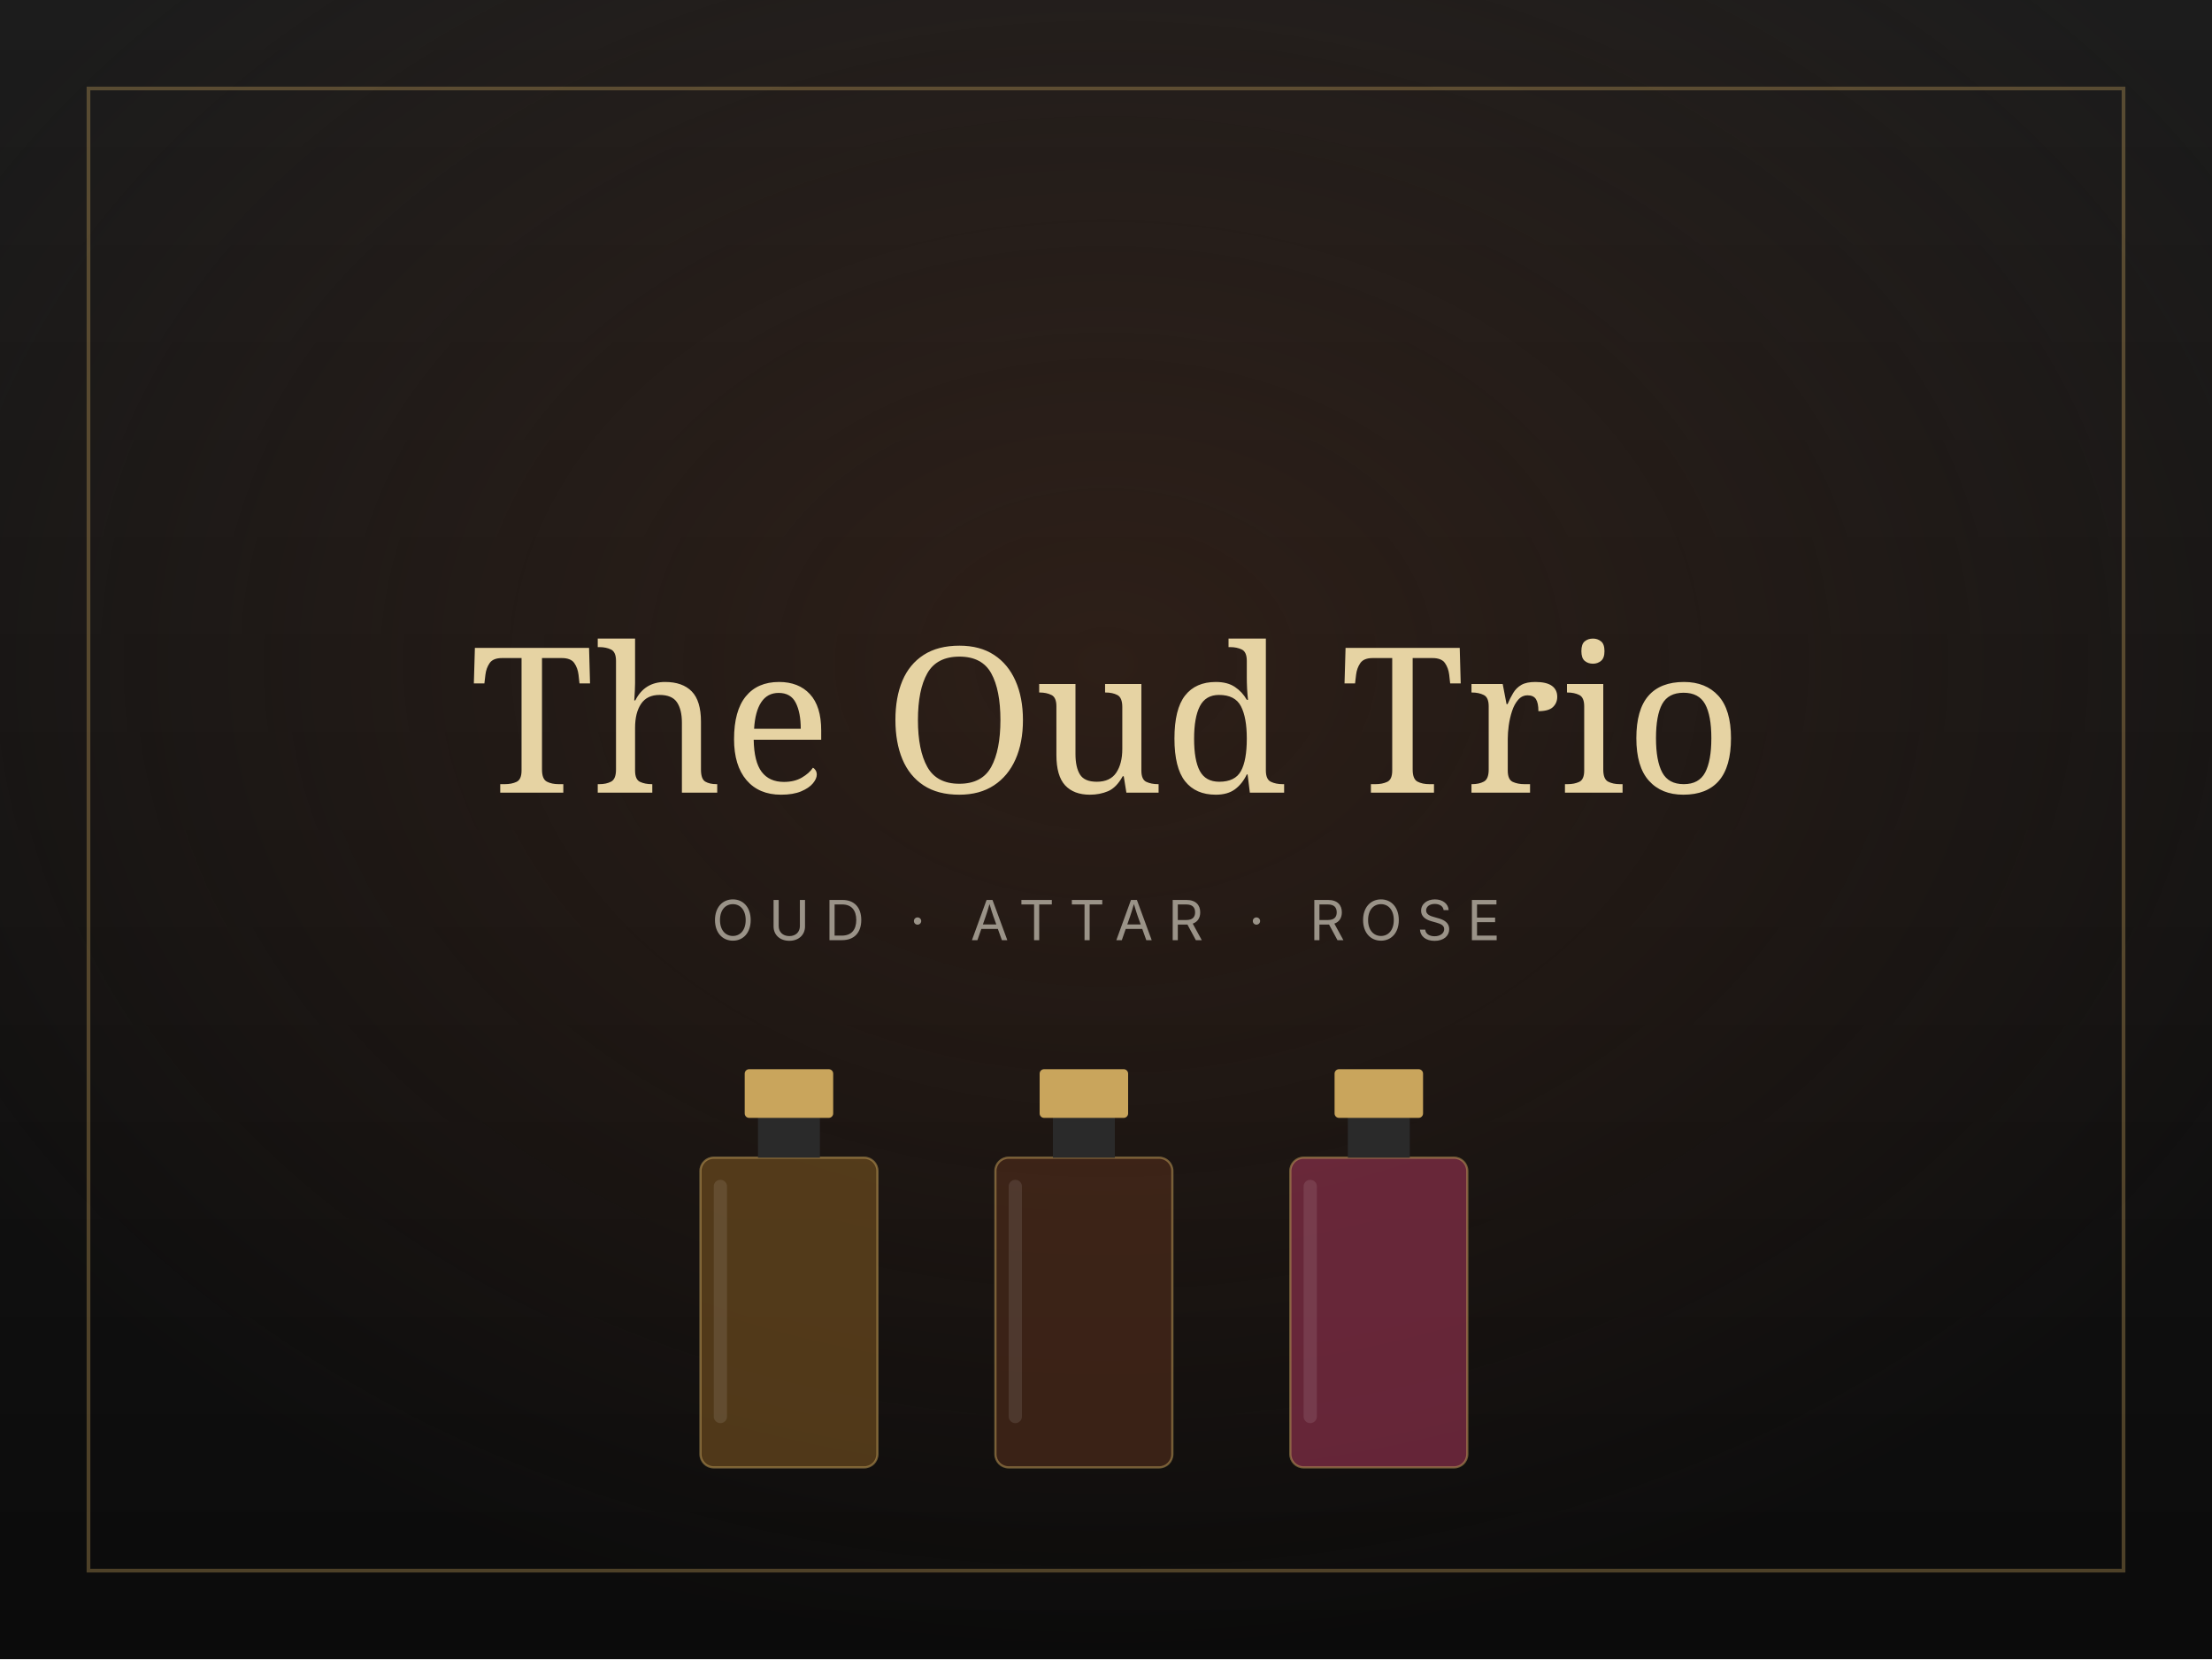
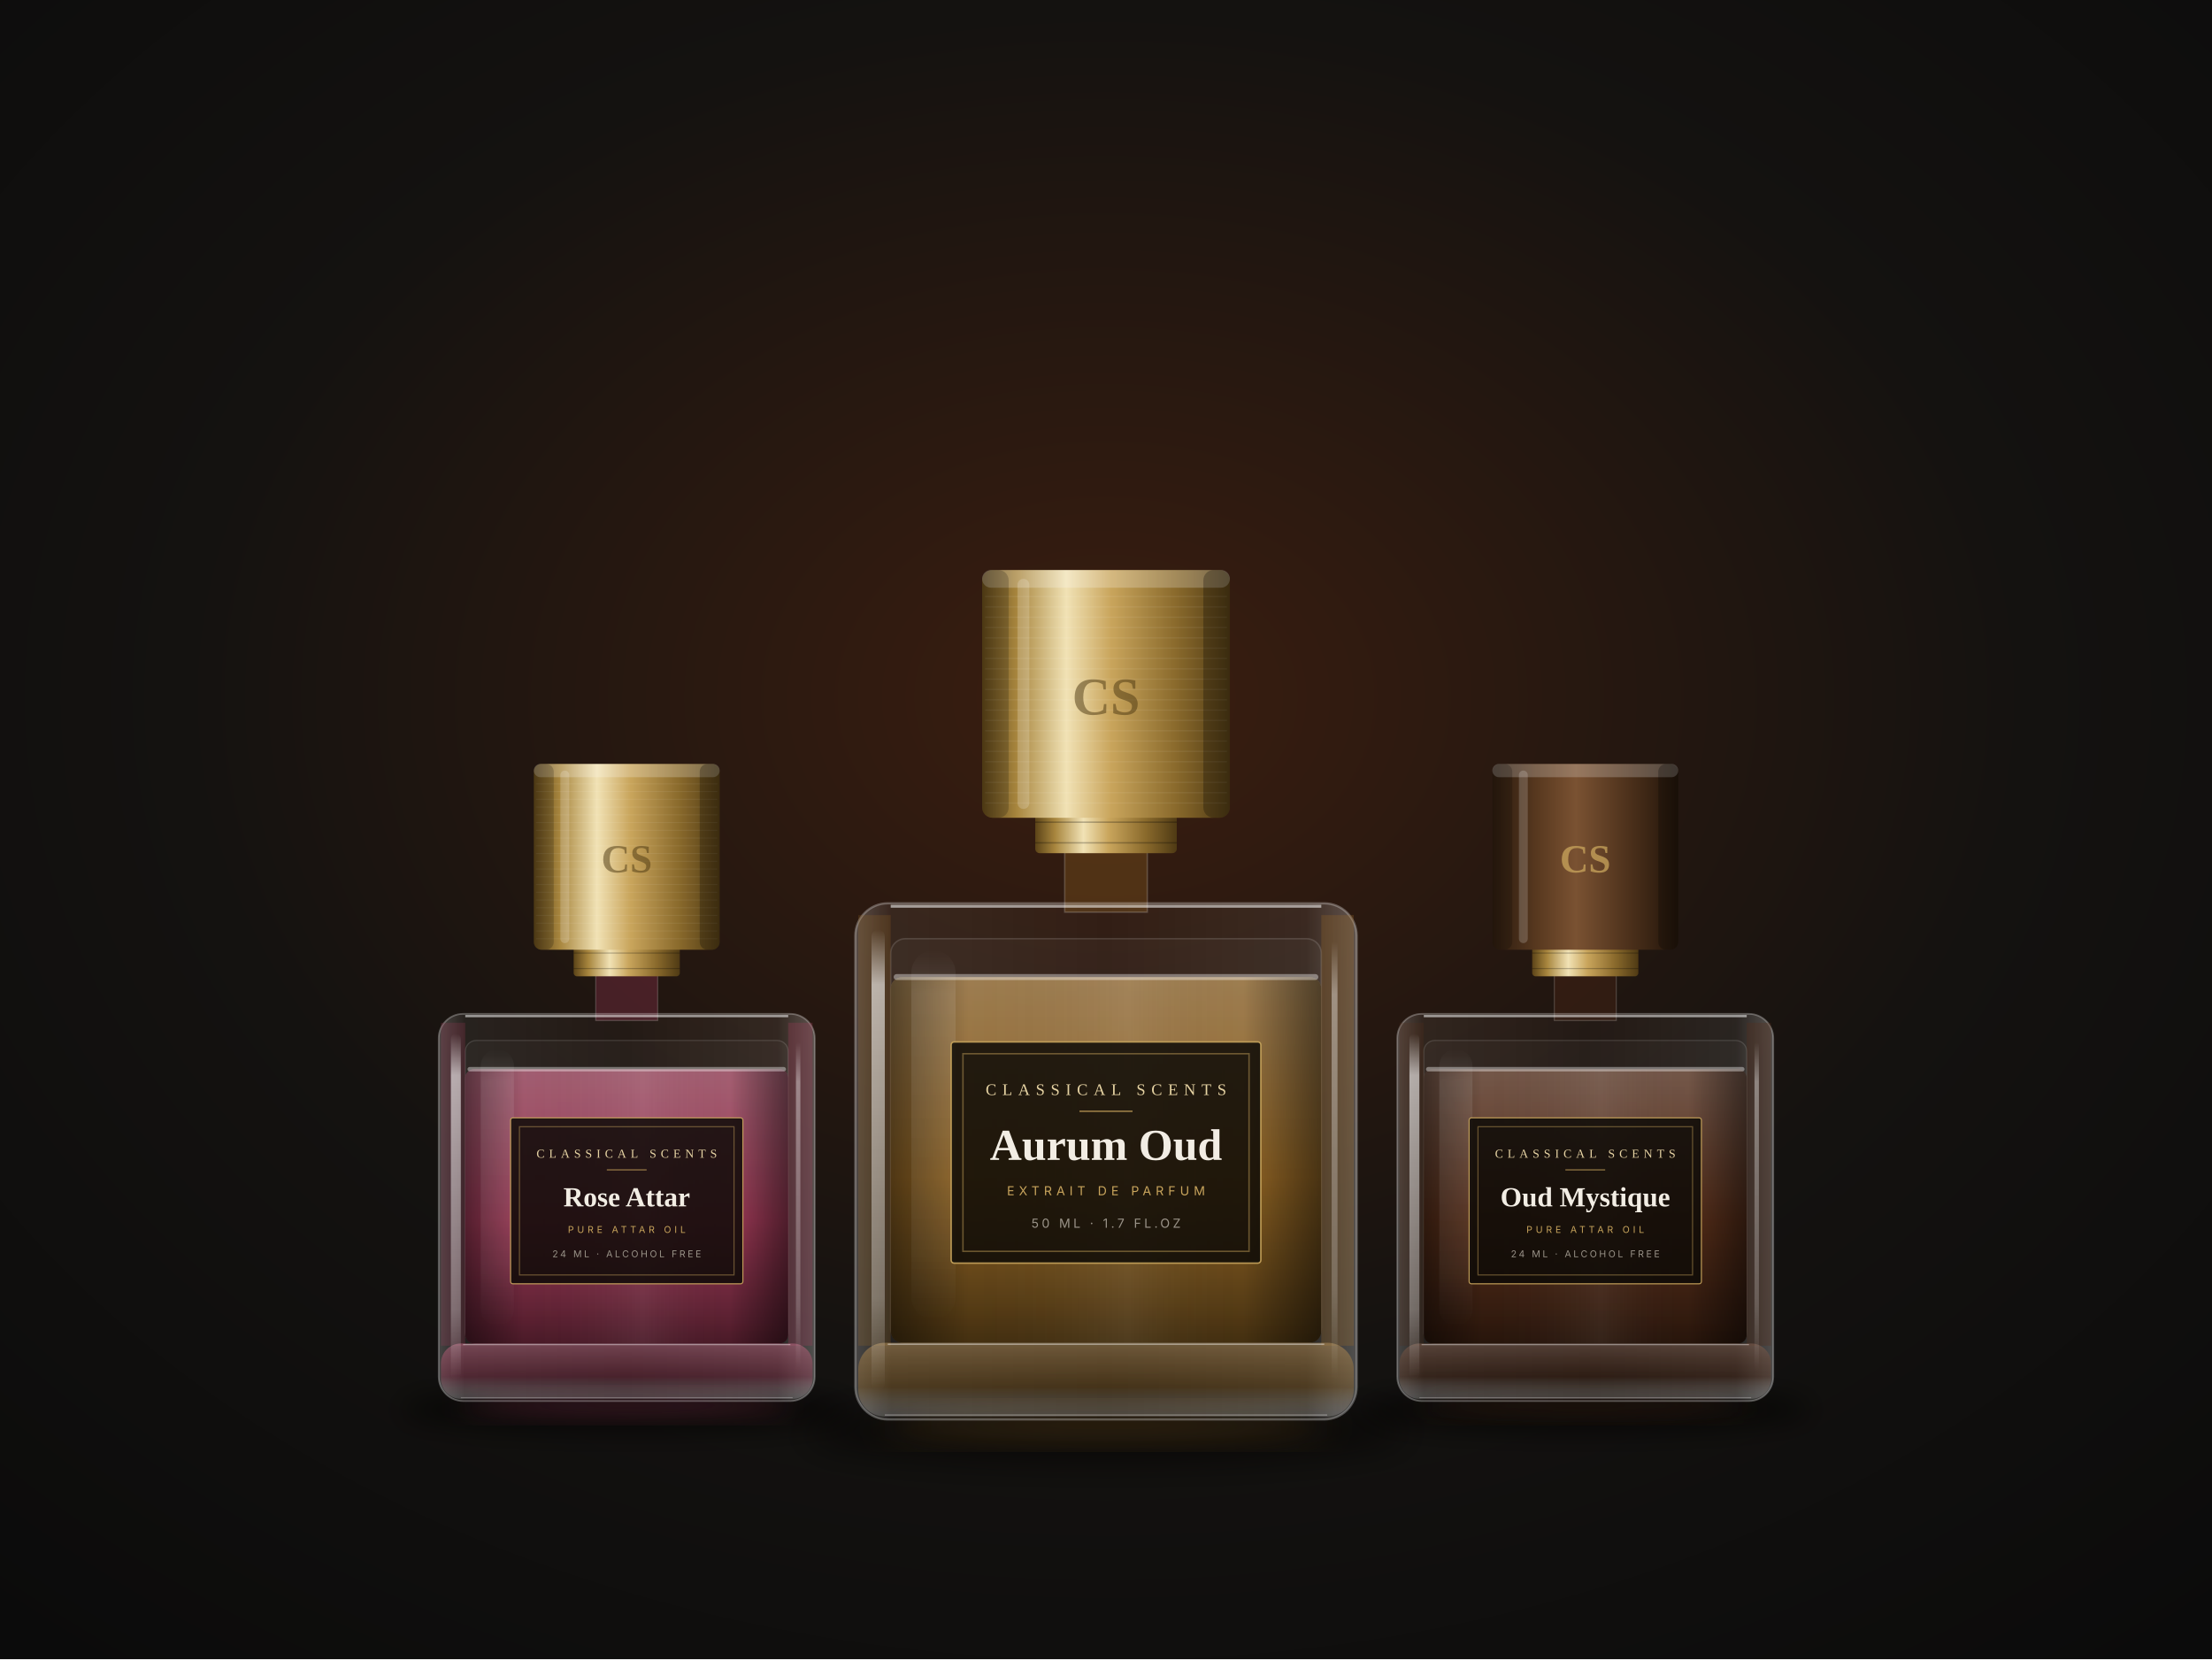
- <svg xmlns="http://www.w3.org/2000/svg" width="600" height="450" viewBox="0 0 600 450" role="img" aria-label="Oud trio set">
+ <svg xmlns="http://www.w3.org/2000/svg" width="600" height="450" viewBox="0 0 600 450" role="img" aria-label="The Oud Trio">
  <defs>
-     <linearGradient id="bg" x1="0" y1="0" x2="0" y2="1">
-       <stop offset="0" stop-color="#1C1C1C" />
+     <radialGradient id="g38" cx=".5" cy=".42" r=".75">
+       <stop offset="0" stop-color="#3b1e10" />
+       <stop offset=".55" stop-color="#141210" />
      <stop offset="1" stop-color="#0B0B0B" />
-     </linearGradient>
-     <radialGradient id="t" cx=".5" cy=".4" r=".6">
-       <stop offset="0" stop-color="#4a2a1a" stop-opacity=".45" />
-       <stop offset="1" stop-color="#4a2a1a" stop-opacity="0" />
    </radialGradient>
  </defs>
-   <rect width="600" height="450" fill="url(#bg)" />
-   <rect width="600" height="450" fill="url(#t)" />
-   <rect x="24" y="24" width="552" height="402" fill="none" stroke="#C9A55C" stroke-opacity=".35" />
-   <g transform="translate(190 290) scale(0.6)">
-     <rect x="0" y="40" width="80" height="140" rx="6" fill="#6b4a1e" fill-opacity=".7" stroke="#C9A55C" stroke-opacity=".5" />
-     <rect x="26" y="20" width="28" height="20" fill="#2A2A2A" />
-     <rect x="20" y="0" width="40" height="22" rx="2" fill="#C9A55C" />
-     <rect x="6" y="50" width="6" height="110" rx="3" fill="#fff" opacity=".1" />
+   <rect width="600" height="450" fill="url(#g38)" />
+   <g transform="translate(50 163.4) scale(0.3)">
+     <defs>
+       <linearGradient id="q39gl" x1="0" x2="1">
+         <stop offset="0" stop-color="#fff" stop-opacity=".22" />
+         <stop offset=".07" stop-color="#fff" stop-opacity=".06" />
+         <stop offset=".5" stop-color="#fff" stop-opacity=".02" />
+         <stop offset=".9" stop-color="#fff" stop-opacity=".07" />
+         <stop offset="1" stop-color="#fff" stop-opacity=".26" />
+       </linearGradient>
+       <linearGradient id="q39lq" x1="0" y1="0" x2="0" y2="1">
+         <stop offset="0" stop-color="#bc6b83" stop-opacity=".82" />
+         <stop offset=".55" stop-color="#a63a5a" stop-opacity=".9" />
+         <stop offset="1" stop-color="#4b1a28" stop-opacity=".97" />
+       </linearGradient>
+       <linearGradient id="q39lh" x1="0" x2="1">
+         <stop offset="0" stop-color="#000" stop-opacity=".45" />
+         <stop offset=".18" stop-color="#000" stop-opacity="0" />
+         <stop offset=".55" stop-color="#fff" stop-opacity=".06" />
+         <stop offset=".82" stop-color="#000" stop-opacity="0" />
+         <stop offset="1" stop-color="#000" stop-opacity=".5" />
+       </linearGradient>
+       <linearGradient id="q39bs" x1="0" y1="0" x2="0" y2="1">
+         <stop offset="0" stop-color="#bc6b83" stop-opacity=".55" />
+         <stop offset=".6" stop-color="#a63a5a" stop-opacity=".35" />
+         <stop offset="1" stop-color="#fff" stop-opacity=".18" />
+       </linearGradient>
+       <linearGradient id="q39cp" x1="0" x2="1">
+         <stop offset="0" stop-color="#5c4418" />
+         <stop offset="0.14" stop-color="#a8863e" />
+         <stop offset="0.34" stop-color="#f1e2b5" />
+         <stop offset="0.52" stop-color="#c9a55c" />
+         <stop offset="0.78" stop-color="#8a6a2c" />
+         <stop offset="1" stop-color="#4f3a14" />
+       </linearGradient>
+       <linearGradient id="q39cs" x1="0" x2="1">
+         <stop offset="0" stop-color="#5c4418" />
+         <stop offset="0.14" stop-color="#a8863e" />
+         <stop offset="0.34" stop-color="#f1e2b5" />
+         <stop offset="0.52" stop-color="#c9a55c" />
+         <stop offset="0.78" stop-color="#8a6a2c" />
+         <stop offset="1" stop-color="#4f3a14" />
+       </linearGradient>
+       <linearGradient id="q39co" x1="0" x2="1">
+         <stop offset="0" stop-color="#5c4418" />
+         <stop offset="0.14" stop-color="#a8863e" />
+         <stop offset="0.34" stop-color="#f1e2b5" />
+         <stop offset="0.52" stop-color="#c9a55c" />
+         <stop offset="0.78" stop-color="#8a6a2c" />
+         <stop offset="1" stop-color="#4f3a14" />
+       </linearGradient>
+       <linearGradient id="q39sp" x1="0" y1="0" x2="0" y2="1">
+         <stop offset="0" stop-color="#fff" stop-opacity="0" />
+         <stop offset=".12" stop-color="#fff" stop-opacity=".7" />
+         <stop offset=".8" stop-color="#fff" stop-opacity=".35" />
+         <stop offset="1" stop-color="#fff" stop-opacity="0" />
+       </linearGradient>
+       <linearGradient id="q39sw" x1="0" x2="1">
+         <stop offset="0" stop-color="#fff" stop-opacity="0" />
+         <stop offset=".5" stop-color="#fff" stop-opacity=".22" />
+         <stop offset="1" stop-color="#fff" stop-opacity="0" />
+       </linearGradient>
+       <filter id="q39bl" x="-50%" y="-50%" width="200%" height="200%">
+         <feGaussianBlur stdDeviation="12" />
+       </filter>
+       <clipPath id="q39clip">
+         <rect x="230" y="372" width="340" height="350" rx="22" />
+       </clipPath>
+     </defs>
+     <ellipse cx="400" cy="730" rx="205" ry="20" fill="#000" opacity=".55" filter="url(#q39bl)" />
+     <ellipse cx="400" cy="726" rx="150" ry="9" fill="#a63a5a" opacity=".35" filter="url(#q39bl)" />
+     <rect x="372" y="330" width="56" height="48" fill="#a63a5a" fill-opacity=".3" stroke="#fff" stroke-opacity=".18" />
+     <rect x="230" y="372" width="340" height="350" rx="22" fill="url(#q39gl)" stroke="#fff" stroke-opacity=".28" stroke-width="1.5" />
+     <rect x="254" y="396" width="292" height="274" rx="10" fill="#fff" fill-opacity=".03" stroke="#fff" stroke-opacity=".14" />
+     <rect x="254" y="422" width="292" height="248" rx="8" fill="url(#q39lq)" />
+     <rect x="254" y="422" width="292" height="248" rx="8" fill="url(#q39lh)" />
+     <rect x="256" y="420" width="288" height="4" rx="2" fill="#fff" opacity=".38" />
+     <rect x="232" y="380" width="22" height="292" fill="#a63a5a" fill-opacity=".22" />
+     <rect x="546" y="380" width="22" height="292" fill="#a63a5a" fill-opacity=".28" />
+     <rect x="232" y="670" width="336" height="50" rx="18" fill="url(#q39bs)" />
+     <path d="M252 671H548" stroke="#fff" stroke-opacity=".4" />
+     <path d="M250 719H550" stroke="#fff" stroke-opacity=".25" />
+     <rect x="241" y="390" width="9" height="312" rx="4.5" fill="url(#q39sp)" opacity=".85" />
+     <rect x="553" y="398" width="4" height="296" rx="2" fill="url(#q39sp)" opacity=".55" />
+     <rect x="268" y="404" width="30" height="250" rx="15" fill="url(#q39sp)" opacity=".14" />
+     <path d="M254 374H546" stroke="#fff" stroke-opacity=".55" stroke-width="2" />
+     <rect x="295" y="466" width="210" height="150" rx="2" fill="#0c0a07" fill-opacity=".84" stroke="#C9A55C" stroke-opacity=".9" />
+     <rect x="303" y="474" width="194" height="134" fill="none" stroke="#C9A55C" stroke-opacity=".45" />
+     <text x="400" y="502" text-anchor="middle" font-family="'Cormorant Garamond',Georgia,'Times New Roman',serif" font-size="11" letter-spacing="4" fill="#E6D3A3">CLASSICAL SCENTS</text>
+     <path d="M382 513H418" stroke="#C9A55C" stroke-opacity=".7" />
+     <text x="400" y="546" text-anchor="middle" font-family="'Cormorant Garamond',Georgia,'Times New Roman',serif" font-size="25" font-weight="600" fill="#F2EDE4">Rose Attar</text>
+     <text x="400" y="570" text-anchor="middle" font-family="Inter,'Segoe UI',Arial,sans-serif" font-size="8.5" letter-spacing="3" fill="#C9A55C">PURE ATTAR OIL</text>
+     <text x="400" y="592" text-anchor="middle" font-family="Inter,'Segoe UI',Arial,sans-serif" font-size="8.5" letter-spacing="2" fill="#9A9388">24 ML · ALCOHOL FREE</text>
+     <rect x="352" y="310" width="96" height="28" rx="3" fill="url(#q39co)" />
+     <path d="M352 317H448M352 331H448" stroke="#000" stroke-opacity=".25" />
+     <rect x="316" y="146" width="168" height="168" rx="7" fill="url(#q39cp)" />
+     <rect x="316" y="146" width="168" height="12" rx="6" fill="#fff" opacity=".22" />
+     <path d="M318 164H482M318 171H482M318 178H482M318 185H482M318 192H482M318 199H482M318 206H482M318 213H482M318 220H482M318 227H482M318 234H482M318 241H482M318 248H482M318 255H482M318 262H482M318 269H482M318 276H482M318 283H482M318 290H482M318 297H482M318 304H482" stroke="#fff" stroke-opacity="0.07" stroke-width=".8" />
+     <rect x="316" y="146" width="18" height="168" rx="7" fill="#000" opacity=".18" />
+     <rect x="466" y="146" width="18" height="168" rx="7" fill="#000" opacity=".25" />
+     <rect x="340" y="152" width="8" height="156" rx="4" fill="#fff" opacity="0.18" />
+     <text x="400" y="244" text-anchor="middle" font-family="'Cormorant Garamond',Georgia,'Times New Roman',serif" font-size="36" font-weight="600" fill="#4a3610" fill-opacity="0.5">CS</text>
  </g>
-   <g transform="translate(270 290) scale(0.6)">
-     <rect x="0" y="40" width="80" height="140" rx="6" fill="#4a2a1a" fill-opacity=".7" stroke="#C9A55C" stroke-opacity=".5" />
-     <rect x="26" y="20" width="28" height="20" fill="#2A2A2A" />
-     <rect x="20" y="0" width="40" height="22" rx="2" fill="#C9A55C" />
-     <rect x="6" y="50" width="6" height="110" rx="3" fill="#fff" opacity=".1" />
+   <g transform="translate(140 96.2) scale(0.4)">
+     <defs>
+       <linearGradient id="q40gl" x1="0" x2="1">
+         <stop offset="0" stop-color="#fff" stop-opacity=".22" />
+         <stop offset=".07" stop-color="#fff" stop-opacity=".06" />
+         <stop offset=".5" stop-color="#fff" stop-opacity=".02" />
+         <stop offset=".9" stop-color="#fff" stop-opacity=".07" />
+         <stop offset="1" stop-color="#fff" stop-opacity=".26" />
+       </linearGradient>
+       <linearGradient id="q40lq" x1="0" y1="0" x2="0" y2="1">
+         <stop offset="0" stop-color="#b38f5b" stop-opacity=".82" />
+         <stop offset=".55" stop-color="#9a6a24" stop-opacity=".9" />
+         <stop offset="1" stop-color="#453010" stop-opacity=".97" />
+       </linearGradient>
+       <linearGradient id="q40lh" x1="0" x2="1">
+         <stop offset="0" stop-color="#000" stop-opacity=".45" />
+         <stop offset=".18" stop-color="#000" stop-opacity="0" />
+         <stop offset=".55" stop-color="#fff" stop-opacity=".06" />
+         <stop offset=".82" stop-color="#000" stop-opacity="0" />
+         <stop offset="1" stop-color="#000" stop-opacity=".5" />
+       </linearGradient>
+       <linearGradient id="q40bs" x1="0" y1="0" x2="0" y2="1">
+         <stop offset="0" stop-color="#b38f5b" stop-opacity=".55" />
+         <stop offset=".6" stop-color="#9a6a24" stop-opacity=".35" />
+         <stop offset="1" stop-color="#fff" stop-opacity=".18" />
+       </linearGradient>
+       <linearGradient id="q40cp" x1="0" x2="1">
+         <stop offset="0" stop-color="#5c4418" />
+         <stop offset="0.14" stop-color="#a8863e" />
+         <stop offset="0.34" stop-color="#f1e2b5" />
+         <stop offset="0.52" stop-color="#c9a55c" />
+         <stop offset="0.78" stop-color="#8a6a2c" />
+         <stop offset="1" stop-color="#4f3a14" />
+       </linearGradient>
+       <linearGradient id="q40cs" x1="0" x2="1">
+         <stop offset="0" stop-color="#5c4418" />
+         <stop offset="0.14" stop-color="#a8863e" />
+         <stop offset="0.34" stop-color="#f1e2b5" />
+         <stop offset="0.52" stop-color="#c9a55c" />
+         <stop offset="0.78" stop-color="#8a6a2c" />
+         <stop offset="1" stop-color="#4f3a14" />
+       </linearGradient>
+       <linearGradient id="q40co" x1="0" x2="1">
+         <stop offset="0" stop-color="#5c4418" />
+         <stop offset="0.14" stop-color="#a8863e" />
+         <stop offset="0.34" stop-color="#f1e2b5" />
+         <stop offset="0.52" stop-color="#c9a55c" />
+         <stop offset="0.78" stop-color="#8a6a2c" />
+         <stop offset="1" stop-color="#4f3a14" />
+       </linearGradient>
+       <linearGradient id="q40sp" x1="0" y1="0" x2="0" y2="1">
+         <stop offset="0" stop-color="#fff" stop-opacity="0" />
+         <stop offset=".12" stop-color="#fff" stop-opacity=".7" />
+         <stop offset=".8" stop-color="#fff" stop-opacity=".35" />
+         <stop offset="1" stop-color="#fff" stop-opacity="0" />
+       </linearGradient>
+       <linearGradient id="q40sw" x1="0" x2="1">
+         <stop offset="0" stop-color="#fff" stop-opacity="0" />
+         <stop offset=".5" stop-color="#fff" stop-opacity=".22" />
+         <stop offset="1" stop-color="#fff" stop-opacity="0" />
+       </linearGradient>
+       <filter id="q40bl" x="-50%" y="-50%" width="200%" height="200%">
+         <feGaussianBlur stdDeviation="12" />
+       </filter>
+       <clipPath id="q40clip">
+         <rect x="230" y="372" width="340" height="350" rx="22" />
+       </clipPath>
+     </defs>
+     <ellipse cx="400" cy="730" rx="205" ry="20" fill="#000" opacity=".55" filter="url(#q40bl)" />
+     <ellipse cx="400" cy="726" rx="150" ry="9" fill="#9a6a24" opacity=".35" filter="url(#q40bl)" />
+     <rect x="372" y="330" width="56" height="48" fill="#9a6a24" fill-opacity=".3" stroke="#fff" stroke-opacity=".18" />
+     <rect x="230" y="372" width="340" height="350" rx="22" fill="url(#q40gl)" stroke="#fff" stroke-opacity=".28" stroke-width="1.5" />
+     <rect x="254" y="396" width="292" height="274" rx="10" fill="#fff" fill-opacity=".03" stroke="#fff" stroke-opacity=".14" />
+     <rect x="254" y="422" width="292" height="248" rx="8" fill="url(#q40lq)" />
+     <rect x="254" y="422" width="292" height="248" rx="8" fill="url(#q40lh)" />
+     <rect x="256" y="420" width="288" height="4" rx="2" fill="#fff" opacity=".38" />
+     <rect x="232" y="380" width="22" height="292" fill="#9a6a24" fill-opacity=".22" />
+     <rect x="546" y="380" width="22" height="292" fill="#9a6a24" fill-opacity=".28" />
+     <rect x="232" y="670" width="336" height="50" rx="18" fill="url(#q40bs)" />
+     <path d="M252 671H548" stroke="#fff" stroke-opacity=".4" />
+     <path d="M250 719H550" stroke="#fff" stroke-opacity=".25" />
+     <rect x="241" y="390" width="9" height="312" rx="4.5" fill="url(#q40sp)" opacity=".85" />
+     <rect x="553" y="398" width="4" height="296" rx="2" fill="url(#q40sp)" opacity=".55" />
+     <rect x="268" y="404" width="30" height="250" rx="15" fill="url(#q40sp)" opacity=".14" />
+     <path d="M254 374H546" stroke="#fff" stroke-opacity=".55" stroke-width="2" />
+     <rect x="295" y="466" width="210" height="150" rx="2" fill="#0c0a07" fill-opacity=".84" stroke="#C9A55C" stroke-opacity=".9" />
+     <rect x="303" y="474" width="194" height="134" fill="none" stroke="#C9A55C" stroke-opacity=".45" />
+     <text x="400" y="502" text-anchor="middle" font-family="'Cormorant Garamond',Georgia,'Times New Roman',serif" font-size="11" letter-spacing="4" fill="#E6D3A3">CLASSICAL SCENTS</text>
+     <path d="M382 513H418" stroke="#C9A55C" stroke-opacity=".7" />
+     <text x="400" y="546" text-anchor="middle" font-family="'Cormorant Garamond',Georgia,'Times New Roman',serif" font-size="30" font-weight="600" fill="#F2EDE4">Aurum Oud</text>
+     <text x="400" y="570" text-anchor="middle" font-family="Inter,'Segoe UI',Arial,sans-serif" font-size="8.5" letter-spacing="3" fill="#C9A55C">EXTRAIT DE PARFUM</text>
+     <text x="400" y="592" text-anchor="middle" font-family="Inter,'Segoe UI',Arial,sans-serif" font-size="8.5" letter-spacing="2" fill="#9A9388">50 ML · 1.7 FL.OZ</text>
+     <rect x="352" y="310" width="96" height="28" rx="3" fill="url(#q40co)" />
+     <path d="M352 317H448M352 331H448" stroke="#000" stroke-opacity=".25" />
+     <rect x="316" y="146" width="168" height="168" rx="7" fill="url(#q40cp)" />
+     <rect x="316" y="146" width="168" height="12" rx="6" fill="#fff" opacity=".22" />
+     <path d="M318 164H482M318 171H482M318 178H482M318 185H482M318 192H482M318 199H482M318 206H482M318 213H482M318 220H482M318 227H482M318 234H482M318 241H482M318 248H482M318 255H482M318 262H482M318 269H482M318 276H482M318 283H482M318 290H482M318 297H482M318 304H482" stroke="#fff" stroke-opacity="0.07" stroke-width=".8" />
+     <rect x="316" y="146" width="18" height="168" rx="7" fill="#000" opacity=".18" />
+     <rect x="466" y="146" width="18" height="168" rx="7" fill="#000" opacity=".25" />
+     <rect x="340" y="152" width="8" height="156" rx="4" fill="#fff" opacity="0.18" />
+     <text x="400" y="244" text-anchor="middle" font-family="'Cormorant Garamond',Georgia,'Times New Roman',serif" font-size="36" font-weight="600" fill="#4a3610" fill-opacity="0.5">CS</text>
  </g>
-   <g transform="translate(350 290) scale(0.6)">
-     <rect x="0" y="40" width="80" height="140" rx="6" fill="#8a2f4a" fill-opacity=".7" stroke="#C9A55C" stroke-opacity=".5" />
-     <rect x="26" y="20" width="28" height="20" fill="#2A2A2A" />
-     <rect x="20" y="0" width="40" height="22" rx="2" fill="#C9A55C" />
-     <rect x="6" y="50" width="6" height="110" rx="3" fill="#fff" opacity=".1" />
+   <g transform="translate(310 163.4) scale(0.3)">
+     <defs>
+       <linearGradient id="q41gl" x1="0" x2="1">
+         <stop offset="0" stop-color="#fff" stop-opacity=".22" />
+         <stop offset=".07" stop-color="#fff" stop-opacity=".06" />
+         <stop offset=".5" stop-color="#fff" stop-opacity=".02" />
+         <stop offset=".9" stop-color="#fff" stop-opacity=".07" />
+         <stop offset="1" stop-color="#fff" stop-opacity=".26" />
+       </linearGradient>
+       <linearGradient id="q41lq" x1="0" y1="0" x2="0" y2="1">
+         <stop offset="0" stop-color="#836252" stop-opacity=".82" />
+         <stop offset=".55" stop-color="#5a2e18" stop-opacity=".9" />
+         <stop offset="1" stop-color="#28150b" stop-opacity=".97" />
+       </linearGradient>
+       <linearGradient id="q41lh" x1="0" x2="1">
+         <stop offset="0" stop-color="#000" stop-opacity=".45" />
+         <stop offset=".18" stop-color="#000" stop-opacity="0" />
+         <stop offset=".55" stop-color="#fff" stop-opacity=".06" />
+         <stop offset=".82" stop-color="#000" stop-opacity="0" />
+         <stop offset="1" stop-color="#000" stop-opacity=".5" />
+       </linearGradient>
+       <linearGradient id="q41bs" x1="0" y1="0" x2="0" y2="1">
+         <stop offset="0" stop-color="#836252" stop-opacity=".55" />
+         <stop offset=".6" stop-color="#5a2e18" stop-opacity=".35" />
+         <stop offset="1" stop-color="#fff" stop-opacity=".18" />
+       </linearGradient>
+       <linearGradient id="q41cp" x1="0" x2="1">
+         <stop offset="0" stop-color="#2a1a0e" />
+         <stop offset="0.25" stop-color="#5a3a20" />
+         <stop offset="0.45" stop-color="#7a5232" />
+         <stop offset="0.75" stop-color="#4a2f1a" />
+         <stop offset="1" stop-color="#21140a" />
+       </linearGradient>
+       <linearGradient id="q41cs" x1="0" x2="1">
+         <stop offset="0" stop-color="#2a1a0e" />
+         <stop offset="0.25" stop-color="#5a3a20" />
+         <stop offset="0.45" stop-color="#7a5232" />
+         <stop offset="0.75" stop-color="#4a2f1a" />
+         <stop offset="1" stop-color="#21140a" />
+       </linearGradient>
+       <linearGradient id="q41co" x1="0" x2="1">
+         <stop offset="0" stop-color="#5c4418" />
+         <stop offset="0.14" stop-color="#a8863e" />
+         <stop offset="0.34" stop-color="#f1e2b5" />
+         <stop offset="0.52" stop-color="#c9a55c" />
+         <stop offset="0.78" stop-color="#8a6a2c" />
+         <stop offset="1" stop-color="#4f3a14" />
+       </linearGradient>
+       <linearGradient id="q41sp" x1="0" y1="0" x2="0" y2="1">
+         <stop offset="0" stop-color="#fff" stop-opacity="0" />
+         <stop offset=".12" stop-color="#fff" stop-opacity=".7" />
+         <stop offset=".8" stop-color="#fff" stop-opacity=".35" />
+         <stop offset="1" stop-color="#fff" stop-opacity="0" />
+       </linearGradient>
+       <linearGradient id="q41sw" x1="0" x2="1">
+         <stop offset="0" stop-color="#fff" stop-opacity="0" />
+         <stop offset=".5" stop-color="#fff" stop-opacity=".22" />
+         <stop offset="1" stop-color="#fff" stop-opacity="0" />
+       </linearGradient>
+       <filter id="q41bl" x="-50%" y="-50%" width="200%" height="200%">
+         <feGaussianBlur stdDeviation="12" />
+       </filter>
+       <clipPath id="q41clip">
+         <rect x="230" y="372" width="340" height="350" rx="22" />
+       </clipPath>
+     </defs>
+     <ellipse cx="400" cy="730" rx="205" ry="20" fill="#000" opacity=".55" filter="url(#q41bl)" />
+     <ellipse cx="400" cy="726" rx="150" ry="9" fill="#5a2e18" opacity=".35" filter="url(#q41bl)" />
+     <rect x="372" y="330" width="56" height="48" fill="#5a2e18" fill-opacity=".3" stroke="#fff" stroke-opacity=".18" />
+     <rect x="230" y="372" width="340" height="350" rx="22" fill="url(#q41gl)" stroke="#fff" stroke-opacity=".28" stroke-width="1.5" />
+     <rect x="254" y="396" width="292" height="274" rx="10" fill="#fff" fill-opacity=".03" stroke="#fff" stroke-opacity=".14" />
+     <rect x="254" y="422" width="292" height="248" rx="8" fill="url(#q41lq)" />
+     <rect x="254" y="422" width="292" height="248" rx="8" fill="url(#q41lh)" />
+     <rect x="256" y="420" width="288" height="4" rx="2" fill="#fff" opacity=".38" />
+     <rect x="232" y="380" width="22" height="292" fill="#5a2e18" fill-opacity=".22" />
+     <rect x="546" y="380" width="22" height="292" fill="#5a2e18" fill-opacity=".28" />
+     <rect x="232" y="670" width="336" height="50" rx="18" fill="url(#q41bs)" />
+     <path d="M252 671H548" stroke="#fff" stroke-opacity=".4" />
+     <path d="M250 719H550" stroke="#fff" stroke-opacity=".25" />
+     <rect x="241" y="390" width="9" height="312" rx="4.5" fill="url(#q41sp)" opacity=".85" />
+     <rect x="553" y="398" width="4" height="296" rx="2" fill="url(#q41sp)" opacity=".55" />
+     <rect x="268" y="404" width="30" height="250" rx="15" fill="url(#q41sp)" opacity=".14" />
+     <path d="M254 374H546" stroke="#fff" stroke-opacity=".55" stroke-width="2" />
+     <rect x="295" y="466" width="210" height="150" rx="2" fill="#0c0a07" fill-opacity=".84" stroke="#C9A55C" stroke-opacity=".9" />
+     <rect x="303" y="474" width="194" height="134" fill="none" stroke="#C9A55C" stroke-opacity=".45" />
+     <text x="400" y="502" text-anchor="middle" font-family="'Cormorant Garamond',Georgia,'Times New Roman',serif" font-size="11" letter-spacing="4" fill="#E6D3A3">CLASSICAL SCENTS</text>
+     <path d="M382 513H418" stroke="#C9A55C" stroke-opacity=".7" />
+     <text x="400" y="546" text-anchor="middle" font-family="'Cormorant Garamond',Georgia,'Times New Roman',serif" font-size="25" font-weight="600" fill="#F2EDE4">Oud Mystique</text>
+     <text x="400" y="570" text-anchor="middle" font-family="Inter,'Segoe UI',Arial,sans-serif" font-size="8.5" letter-spacing="3" fill="#C9A55C">PURE ATTAR OIL</text>
+     <text x="400" y="592" text-anchor="middle" font-family="Inter,'Segoe UI',Arial,sans-serif" font-size="8.5" letter-spacing="2" fill="#9A9388">24 ML · ALCOHOL FREE</text>
+     <rect x="352" y="310" width="96" height="28" rx="3" fill="url(#q41co)" />
+     <path d="M352 317H448M352 331H448" stroke="#000" stroke-opacity=".25" />
+     <rect x="316" y="146" width="168" height="168" rx="7" fill="url(#q41cp)" />
+     <rect x="316" y="146" width="168" height="12" rx="6" fill="#fff" opacity=".22" />
+     <rect x="316" y="146" width="18" height="168" rx="7" fill="#000" opacity=".18" />
+     <rect x="466" y="146" width="18" height="168" rx="7" fill="#000" opacity=".25" />
+     <rect x="340" y="152" width="8" height="156" rx="4" fill="#fff" opacity="0.18" />
+     <text x="400" y="244" text-anchor="middle" font-family="'Cormorant Garamond',Georgia,'Times New Roman',serif" font-size="36" font-weight="600" fill="#c9a55c" fill-opacity="0.75">CS</text>
  </g>
-   <text x="300" y="215" text-anchor="middle" font-family="Cormorant Garamond,Georgia,serif" font-size="55" fill="#E6D3A3">The Oud Trio</text>
-   <text x="300" y="255" text-anchor="middle" font-family="Inter,sans-serif" font-size="15" letter-spacing="4" fill="#9A9388">OUD · ATTAR · ROSE</text>
</svg>
